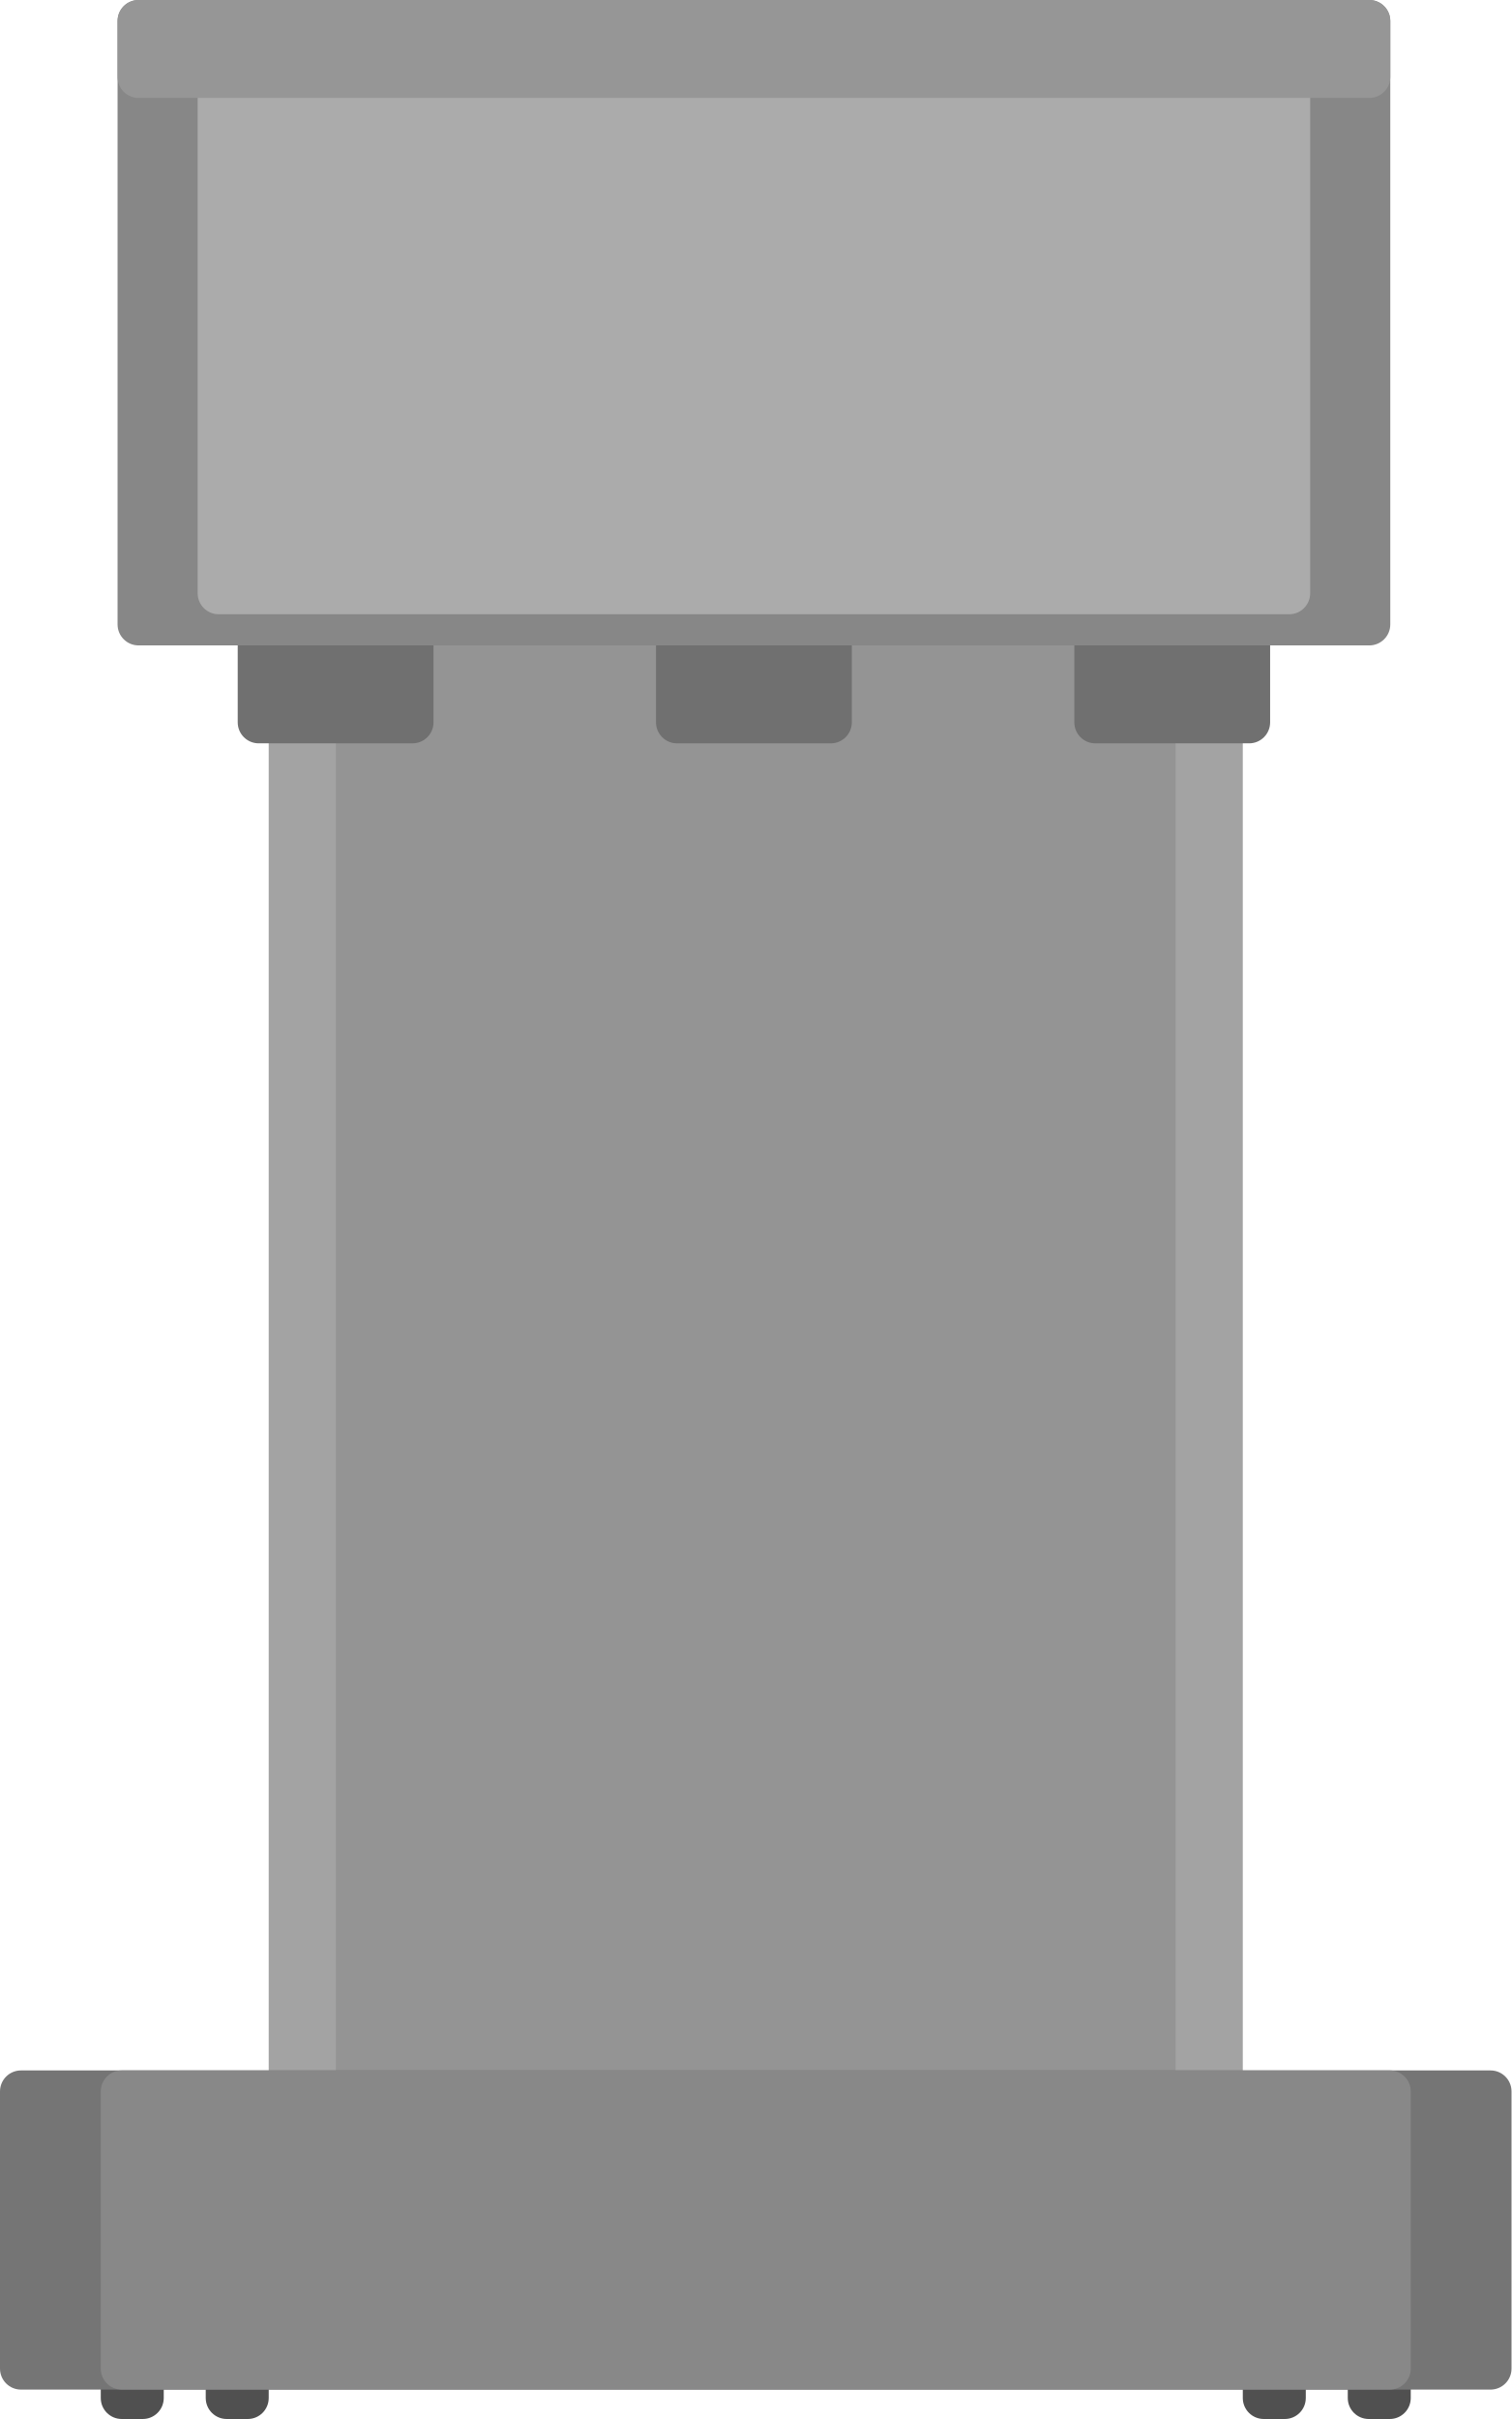
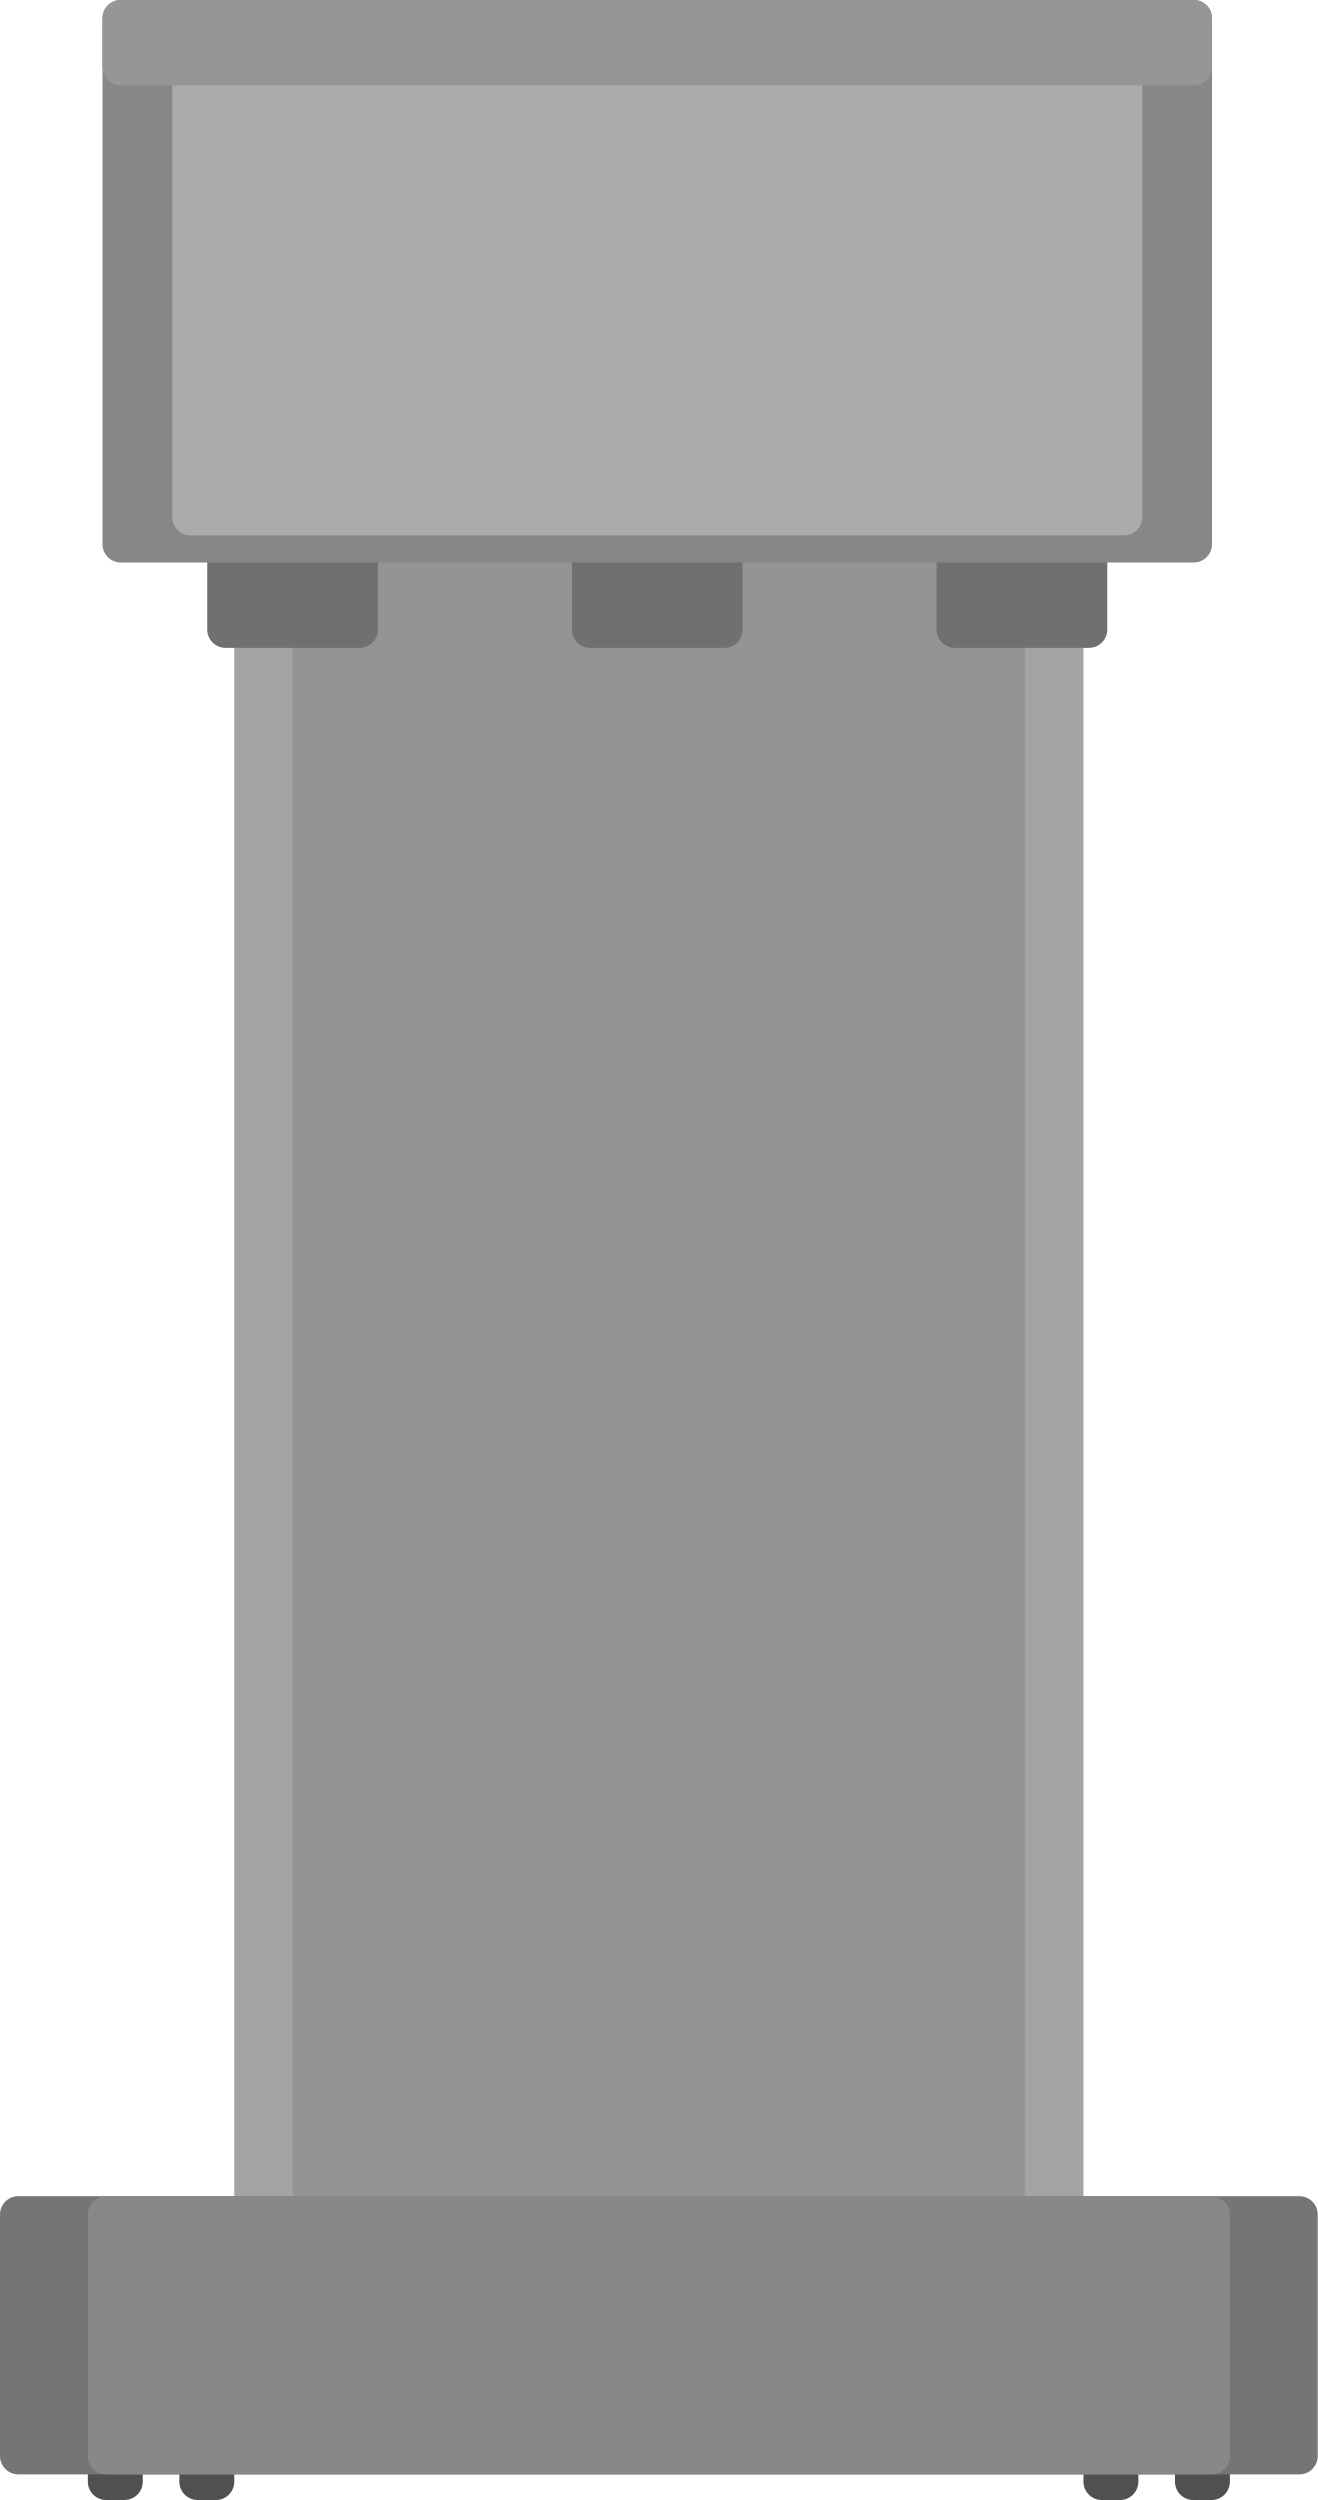
- <svg xmlns="http://www.w3.org/2000/svg" width="360" height="576" viewBox="0 0 360 576" fill="none">
-   <rect x="64" y="106" width="232" height="416" rx="5" fill="#A3A3A3" />
-   <rect x="80" y="135" width="200" height="374" rx="5" fill="#949494" />
-   <rect x="24" y="561" width="15" height="15" rx="5" fill="#505050" />
-   <rect x="321" y="561" width="15" height="15" rx="5" fill="#505050" />
-   <rect x="296" y="561" width="15" height="15" rx="5" fill="#505050" />
-   <rect x="49" y="561" width="15" height="15" rx="5" fill="#505050" />
-   <rect y="493" width="360" height="76" rx="5" fill="#757575" />
-   <rect x="24" y="493" width="312" height="76" rx="5" fill="#888888" />
+ <svg xmlns="http://www.w3.org/2000/svg" width="360" height="683" viewBox="0 0 360 683" fill="none">
+   <rect x="64" y="106" width="232" height="525" rx="5" fill="#A3A3A3" />
+   <rect x="80" y="142.599" width="200" height="471.995" rx="5" fill="#949494" />
+   <rect x="24" y="668" width="15" height="15" rx="5" fill="#505050" />
+   <rect x="321" y="668" width="15" height="15" rx="5" fill="#505050" />
+   <rect x="296" y="668" width="15" height="15" rx="5" fill="#505050" />
+   <rect x="49" y="668" width="15" height="15" rx="5" fill="#505050" />
+   <rect y="600" width="360" height="76" rx="5" fill="#757575" />
+   <rect x="24" y="600" width="312" height="76" rx="5" fill="#888888" />
  <rect x="56.617" y="140.964" width="46.635" height="36.036" rx="5" fill="#707070" />
  <rect x="156.245" y="140.964" width="46.635" height="36.036" rx="5" fill="#707070" />
  <rect x="255.874" y="140.964" width="46.635" height="36.036" rx="5" fill="#707070" />
  <rect x="28" width="303.126" height="153.683" rx="5" fill="#878787" />
  <rect x="47.078" y="16.958" width="264.97" height="129.305" rx="5" fill="#ABABAB" />
  <rect x="28" width="303.126" height="23.317" rx="5" fill="#969696" />
</svg>
